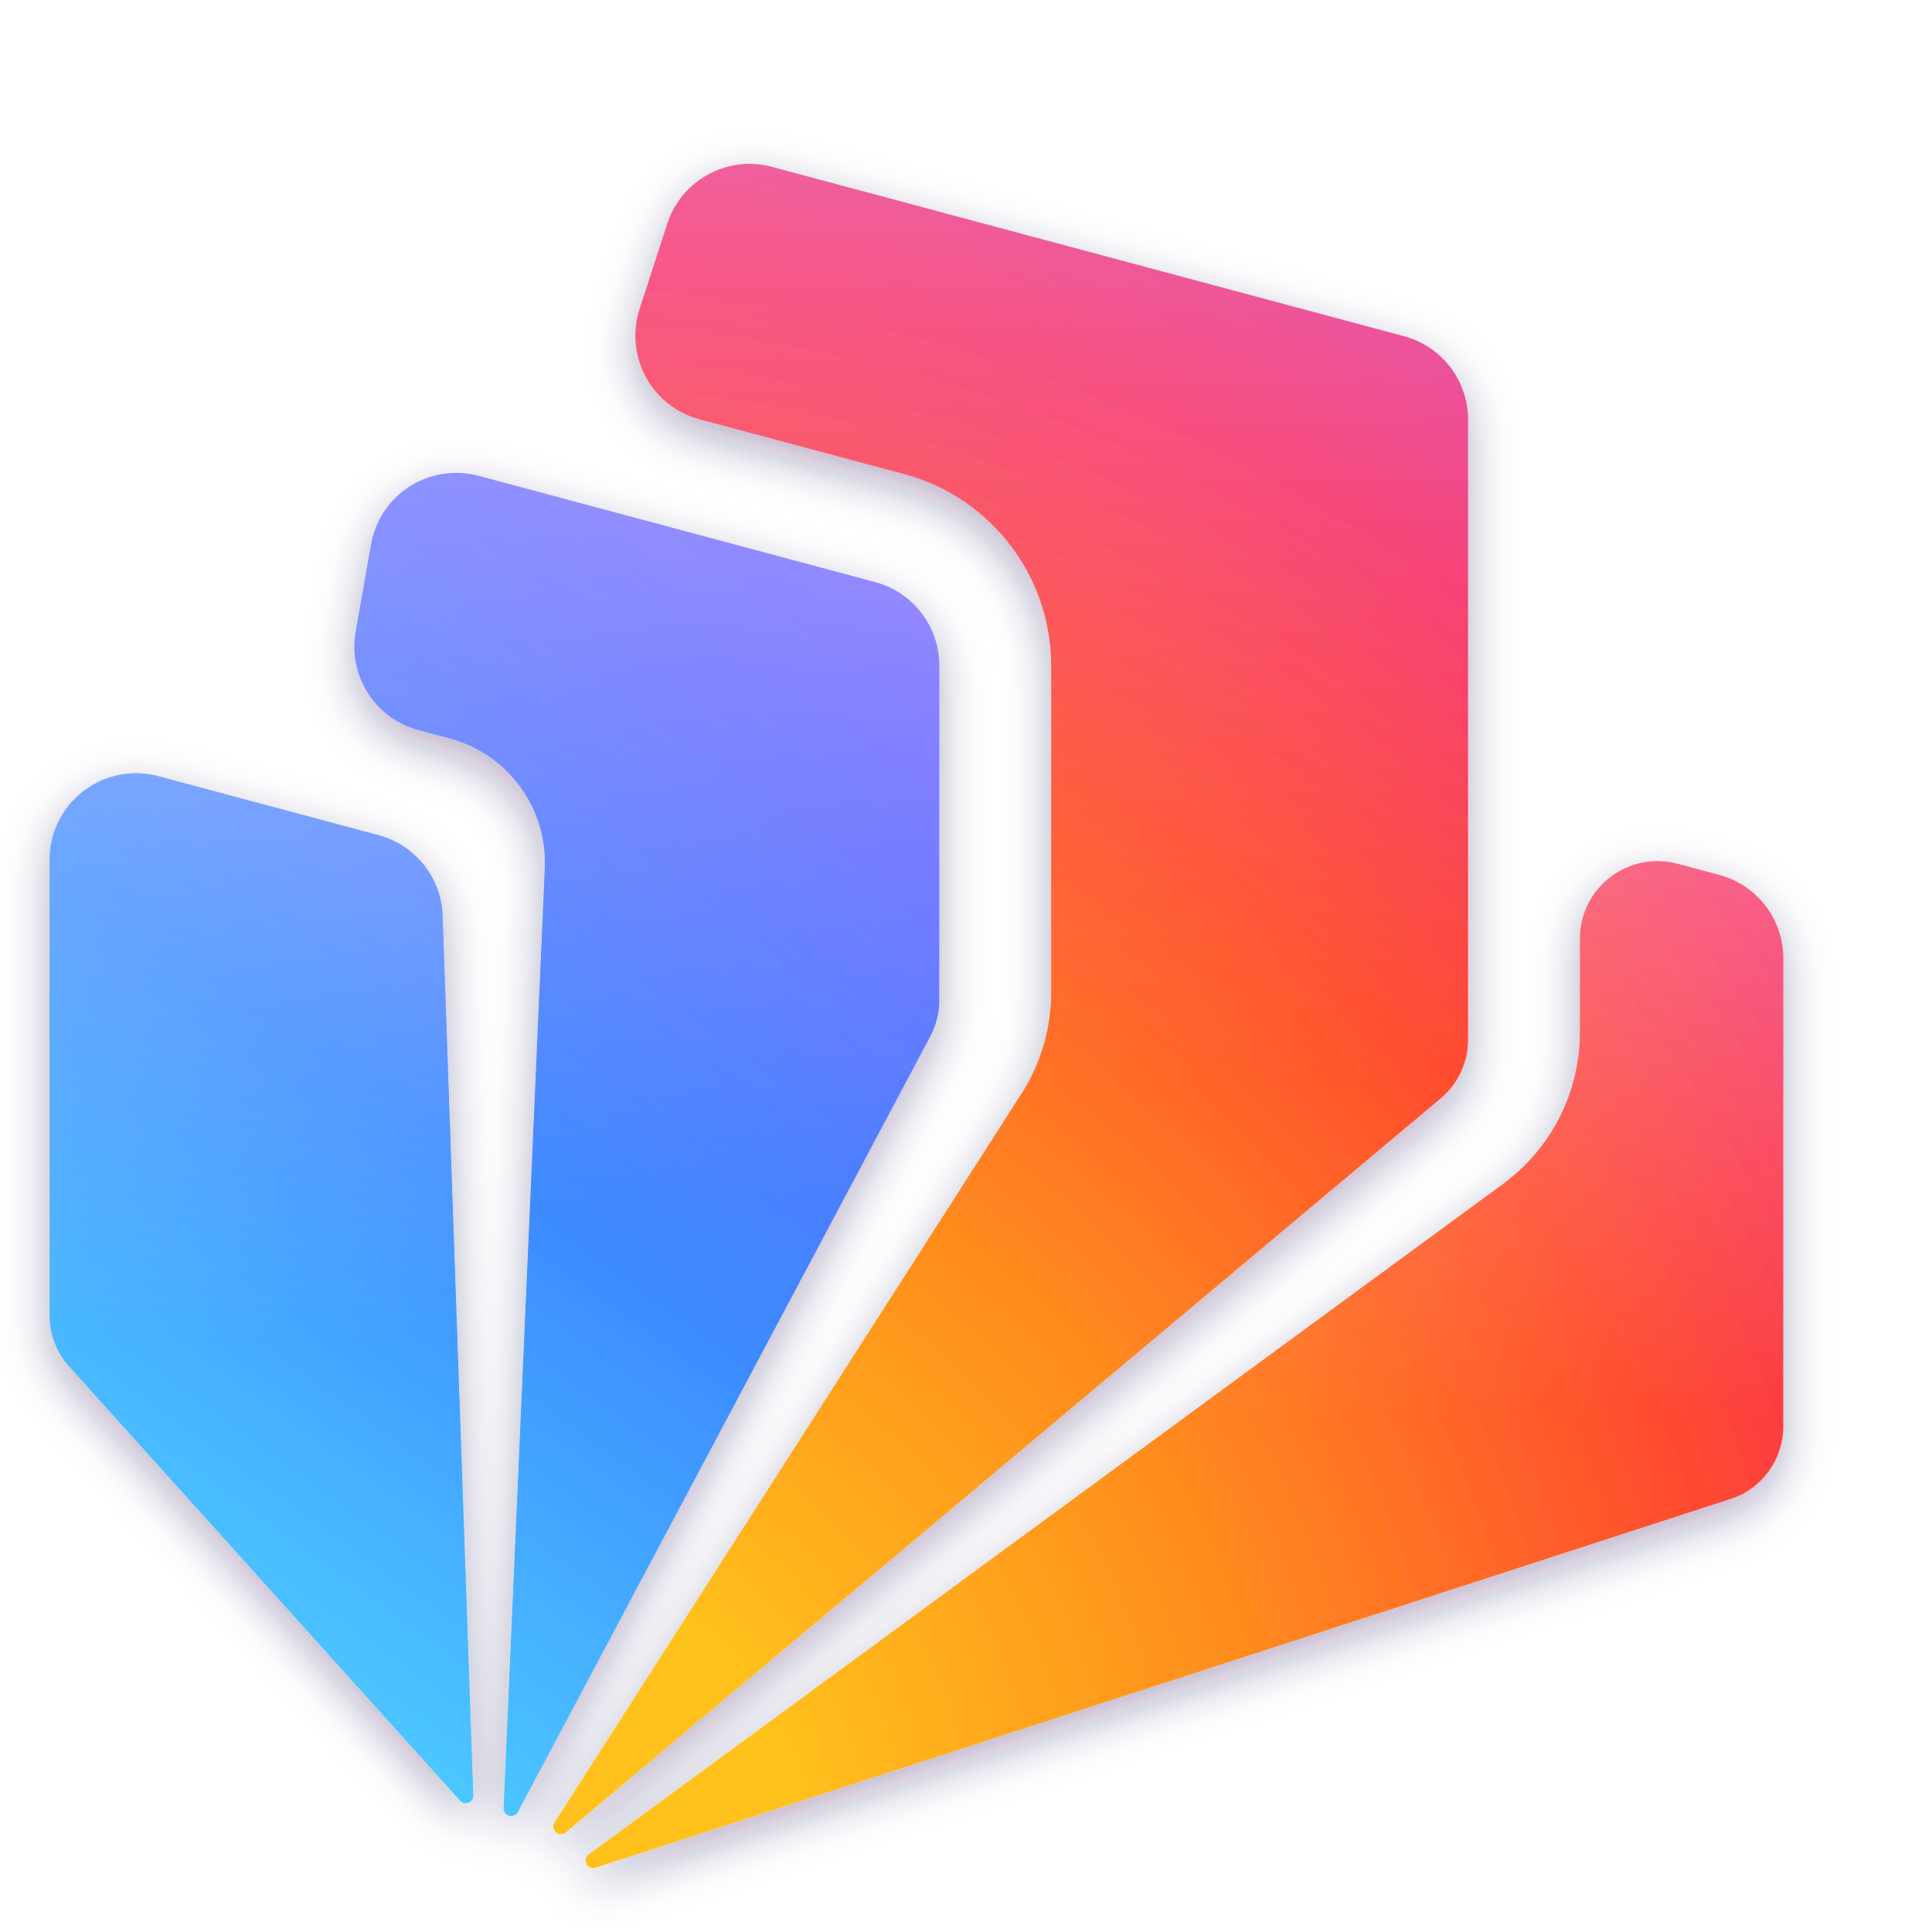
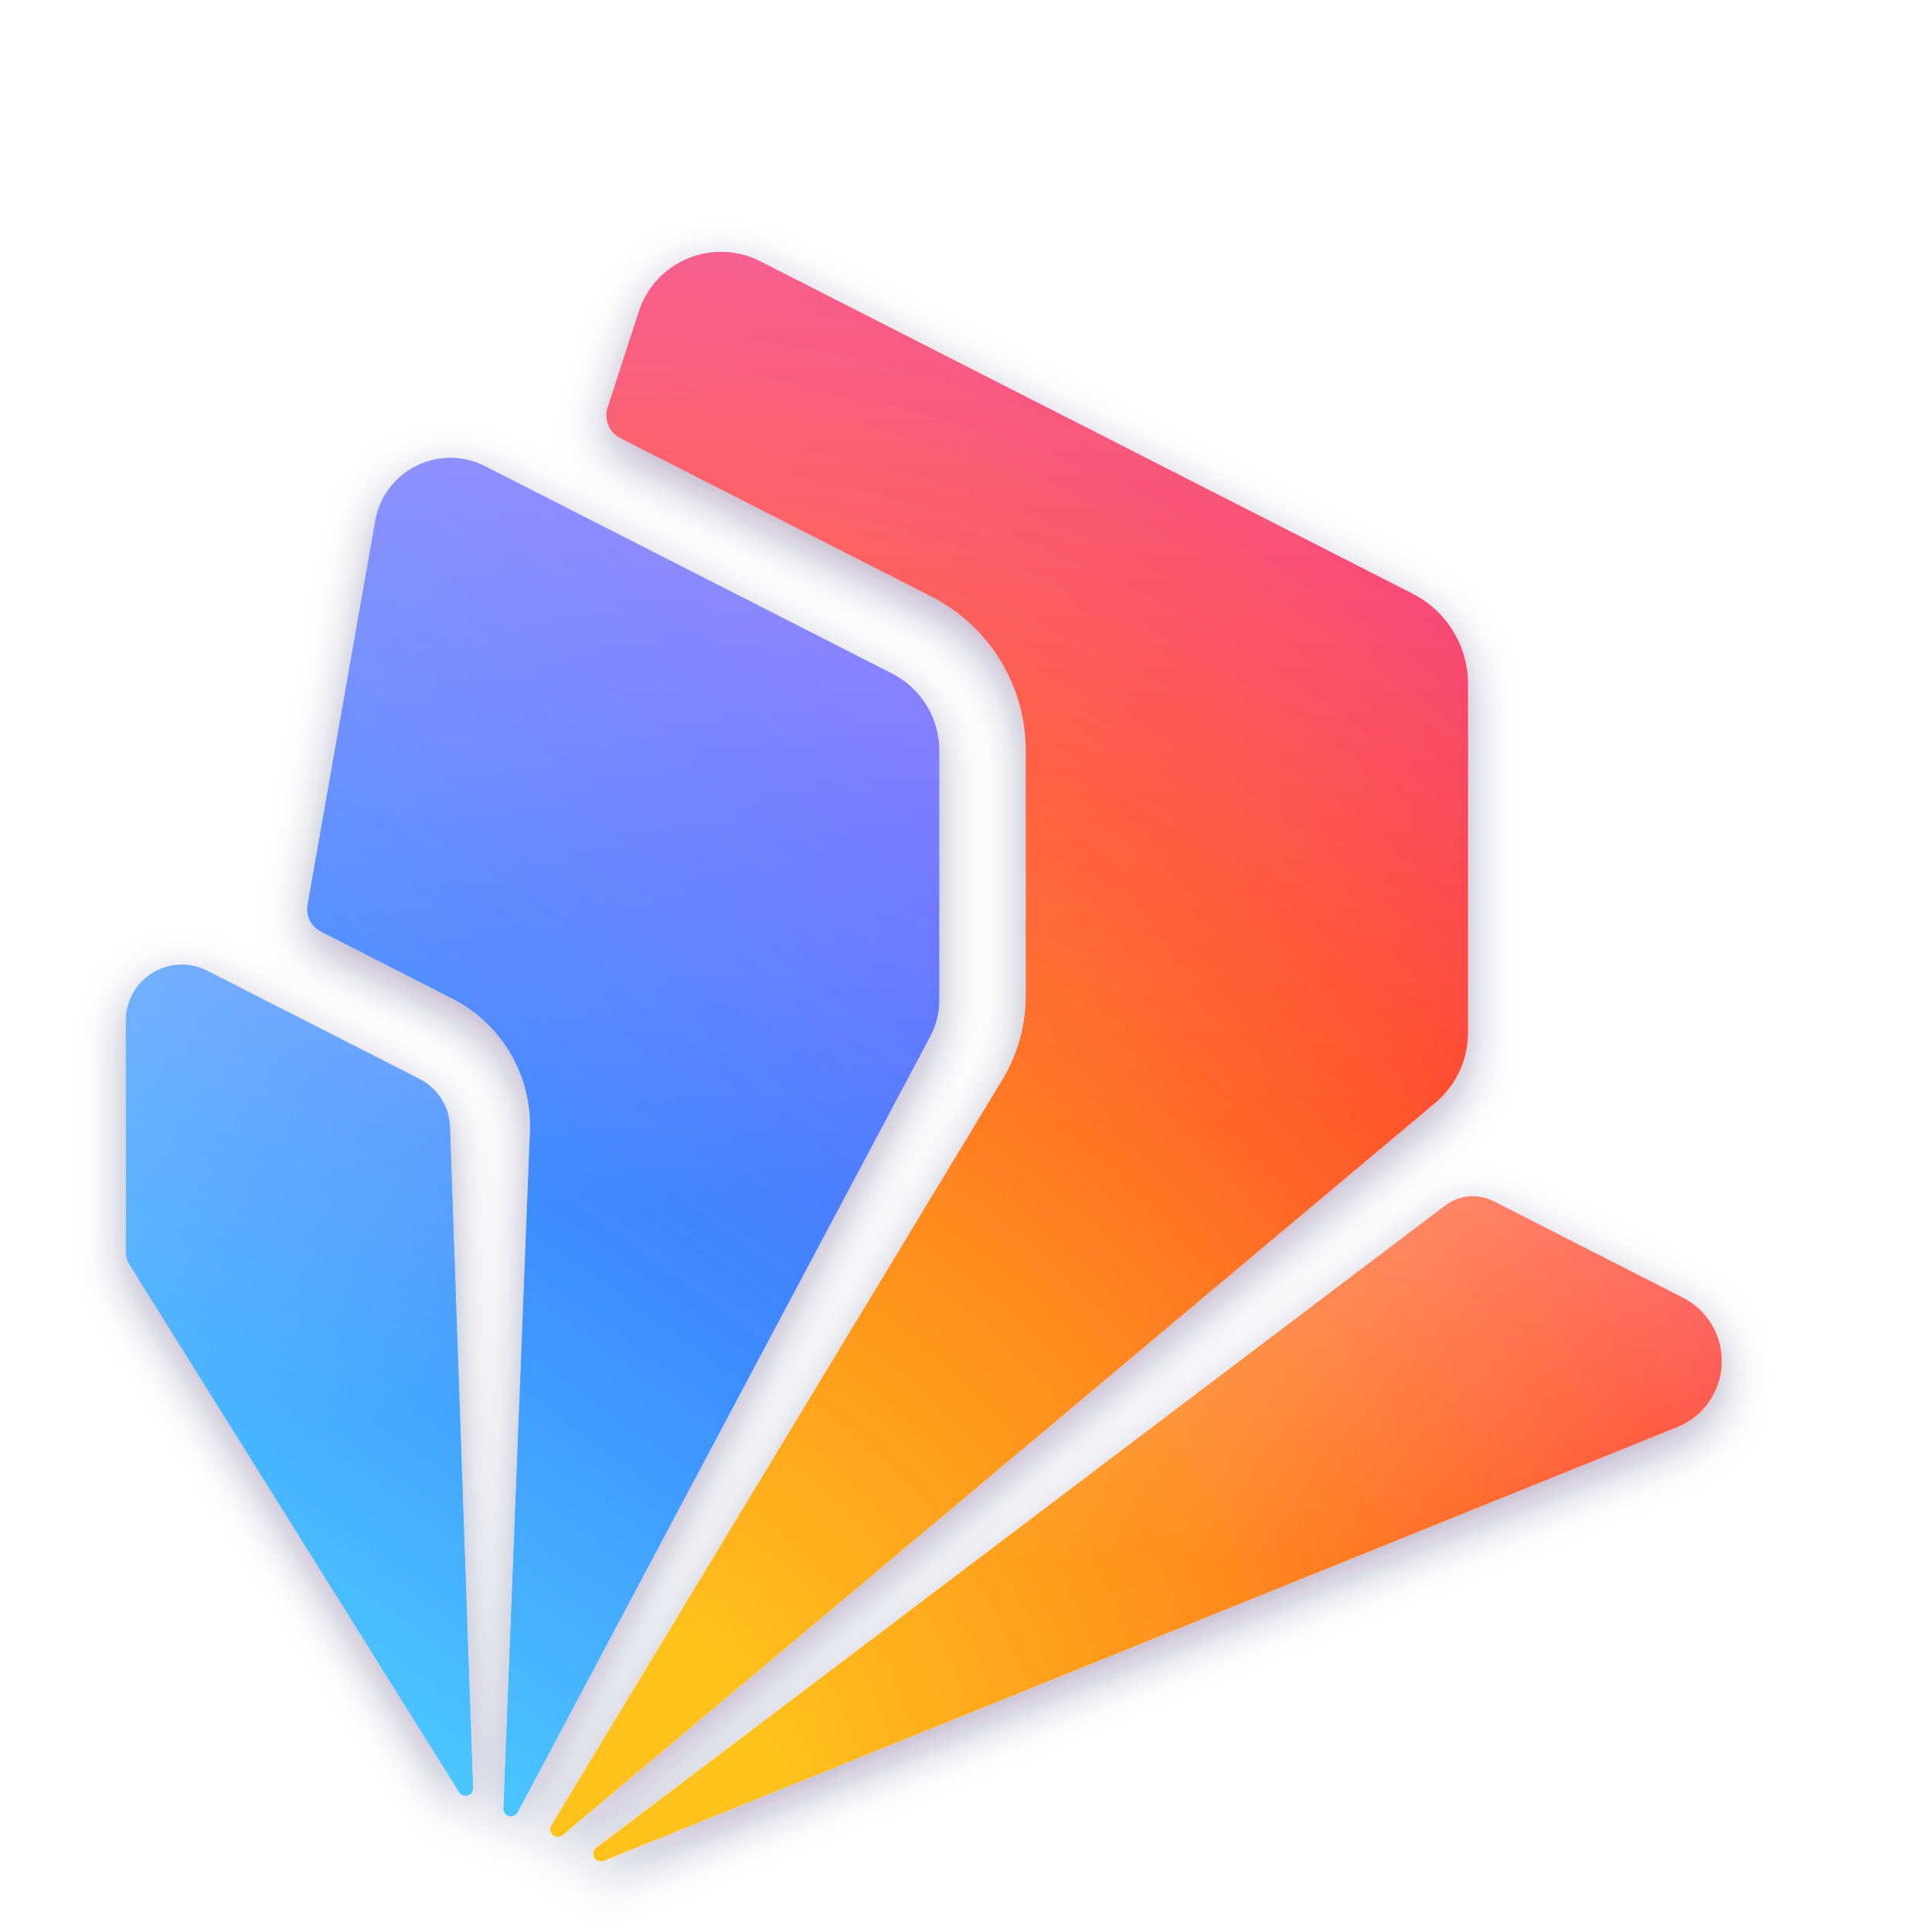
<svg xmlns="http://www.w3.org/2000/svg" viewBox="0 0 760 760" role="img" aria-label="Deckle, rewriting">
  <defs>
    <linearGradient id="rest" gradientUnits="userSpaceOnUse" x1="201.5" y1="729.5" x2="700.5" y2="40.5">
      <stop offset="0" stop-color="#4CC9FF" />
      <stop offset="0.25" stop-color="#3D8BFF" />
      <stop offset="0.5" stop-color="#6366FF" />
      <stop offset="0.75" stop-color="#8B5CFF" />
      <stop offset="1" stop-color="#A974FF" />
    </linearGradient>
    <radialGradient id="ember" gradientUnits="userSpaceOnUse" cx="201.5" cy="729.5" r="720">
      <stop offset="0.15" stop-color="#FFC21A" />
      <stop offset="0.42" stop-color="#FF8A1F" />
      <stop offset="0.66" stop-color="#FF4D2E" />
      <stop offset="0.86" stop-color="#F5245E" />
      <stop offset="1" stop-color="#E01E8C" />
    </radialGradient>
    <linearGradient id="sheen" x1="0" y1="0" x2="0" y2="1">
      <stop offset="0" stop-color="#fff" stop-opacity="0.28" />
      <stop offset="0.55" stop-color="#fff" stop-opacity="0" />
    </linearGradient>
    <filter id="shadow" x="-20%" y="-20%" width="140%" height="140%">
      <feDropShadow dx="0" dy="6" stdDeviation="9" flood-color="#1A0B4D" flood-opacity="0.32" />
    </filter>
  </defs>
  <g filter="url(#shadow)">
-     <path id="blade-a" d="M262.52 87.98A34 34 0 0 1 303.65 65.65L552.3 132.27A34 34 0 0 1 577.5 165.11L577.5 409.04A30 30 0 0 1 566.78 432.03L222.56 720.86A3 3 0 0 1 218.11 716.95L401.81 430.23A74 74 0 0 0 413.5 390.31L413.5 261.85A78 78 0 0 0 355.69 186.51L275.14 164.92A34 34 0 0 1 251.6 121.57Z" fill="url(#ember)" />
-     <path id="blade-b" d="M145.97 214.13A34 34 0 0 1 188.26 187.19L344.3 229.01A34 34 0 0 1 369.5 261.85L369.5 393.54A30 30 0 0 1 365.99 407.62L203.73 712.79A3 3 0 0 1 198.08 711.25L214.31 341.49A50.5 50.5 0 0 0 176.93 290.5L164.61 287.2A34 34 0 0 1 139.92 248.45Z" fill="url(#rest)" />
-     <path id="blade-d" d="M19.5 338.18A34 34 0 0 1 62.3 305.34L148.95 328.55A34 34 0 0 1 174.13 360.21L186.21 706.26A3 3 0 0 1 180.98 708.37L27.21 537.59A30 30 0 0 1 19.5 517.51Z" fill="url(#rest)" />
-     <path id="blade-e" d="M621.5 369.25A30.5 30.5 0 0 1 659.9 339.79L676.3 344.18A34 34 0 0 1 701.5 377.03L701.5 561.12A30 30 0 0 1 680.77 589.65L234.26 734.73A3 3 0 0 1 231.56 729.46L591.26 465.73A74 74 0 0 0 621.5 406.05Z" fill="url(#ember)" />
+     <path id="blade-a" d="M251.28 122.57A34 34 0 0 1 299.05 102.78L555.66 233.53A40 40 0 0 1 577.5 269.17L577.5 406.25A36 36 0 0 1 564.64 433.82L221.36 721.87A3 3 0 0 1 216.86 718.02L394.26 424.77A64 64 0 0 0 403.5 391.64L403.5 295.27A68 68 0 0 0 366.37 234.68L243.98 172.32A10 10 0 0 1 239.01 160.32Z" fill="url(#ember)" />
+     <path id="blade-b" d="M147.6 204.89A30 30 0 0 1 190.77 183.36L350.94 264.97A34 34 0 0 1 369.5 295.27L369.5 393.54A30 30 0 0 1 365.99 407.62L203.66 712.91A3 3 0 0 1 198.01 711.39L208.45 444.91A56 56 0 0 0 177.92 392.83L126.29 366.52A10 10 0 0 1 120.98 355.87Z" fill="url(#rest)" />
+     <path id="blade-d" d="M49.5 401.45A22 22 0 0 1 81.49 381.85L165.03 424.42A22 22 0 0 1 177.03 443.25L186.11 703.31A3 3 0 0 1 180.57 705.01L51.02 497.69A10 10 0 0 1 49.5 492.39Z" fill="url(#rest)" />
+     <path id="blade-e" d="M568.51 474.22A18 18 0 0 1 587.54 472.53L662.03 510.48A28 28 0 0 1 659.8 561.39L237.48 732.02A3 3 0 0 1 234.54 726.85Z" fill="url(#ember)" />
  </g>
-   <path d="M262.52 87.98A34 34 0 0 1 303.65 65.65L552.3 132.27A34 34 0 0 1 577.5 165.11L577.5 409.04A30 30 0 0 1 566.78 432.03L222.56 720.86A3 3 0 0 1 218.11 716.95L401.81 430.23A74 74 0 0 0 413.5 390.31L413.5 261.85A78 78 0 0 0 355.69 186.51L275.14 164.92A34 34 0 0 1 251.6 121.57Z" fill="url(#sheen)" />
-   <path d="M145.97 214.13A34 34 0 0 1 188.26 187.19L344.3 229.01A34 34 0 0 1 369.5 261.85L369.5 393.54A30 30 0 0 1 365.99 407.62L203.73 712.79A3 3 0 0 1 198.08 711.25L214.31 341.49A50.5 50.5 0 0 0 176.93 290.5L164.61 287.2A34 34 0 0 1 139.92 248.45Z" fill="url(#sheen)" />
-   <path d="M19.5 338.18A34 34 0 0 1 62.3 305.34L148.95 328.55A34 34 0 0 1 174.13 360.21L186.21 706.26A3 3 0 0 1 180.98 708.37L27.21 537.59A30 30 0 0 1 19.5 517.51Z" fill="url(#sheen)" />
-   <path d="M621.5 369.25A30.5 30.5 0 0 1 659.9 339.79L676.3 344.18A34 34 0 0 1 701.5 377.03L701.5 561.12A30 30 0 0 1 680.77 589.65L234.26 734.73A3 3 0 0 1 231.56 729.46L591.26 465.73A74 74 0 0 0 621.5 406.05Z" fill="url(#sheen)" />
+   <path d="M251.28 122.57A34 34 0 0 1 299.05 102.78L555.66 233.53A40 40 0 0 1 577.5 269.17L577.5 406.25A36 36 0 0 1 564.64 433.82L221.36 721.87A3 3 0 0 1 216.86 718.02L394.26 424.77A64 64 0 0 0 403.5 391.64L403.5 295.27A68 68 0 0 0 366.37 234.68L243.98 172.32A10 10 0 0 1 239.01 160.32Z" fill="url(#sheen)" />
+   <path d="M147.6 204.89A30 30 0 0 1 190.77 183.36L350.94 264.97A34 34 0 0 1 369.5 295.27L369.5 393.54A30 30 0 0 1 365.99 407.62L203.66 712.91A3 3 0 0 1 198.01 711.39L208.45 444.91A56 56 0 0 0 177.92 392.83L126.29 366.52A10 10 0 0 1 120.98 355.87Z" fill="url(#sheen)" />
+   <path d="M49.5 401.45A22 22 0 0 1 81.49 381.85L165.03 424.42A22 22 0 0 1 177.03 443.25L186.11 703.31A3 3 0 0 1 180.57 705.01L51.02 497.69A10 10 0 0 1 49.5 492.39Z" fill="url(#sheen)" />
+   <path d="M568.51 474.22A18 18 0 0 1 587.54 472.53L662.03 510.48A28 28 0 0 1 659.8 561.39L237.48 732.02A3 3 0 0 1 234.54 726.85Z" fill="url(#sheen)" />
</svg>
